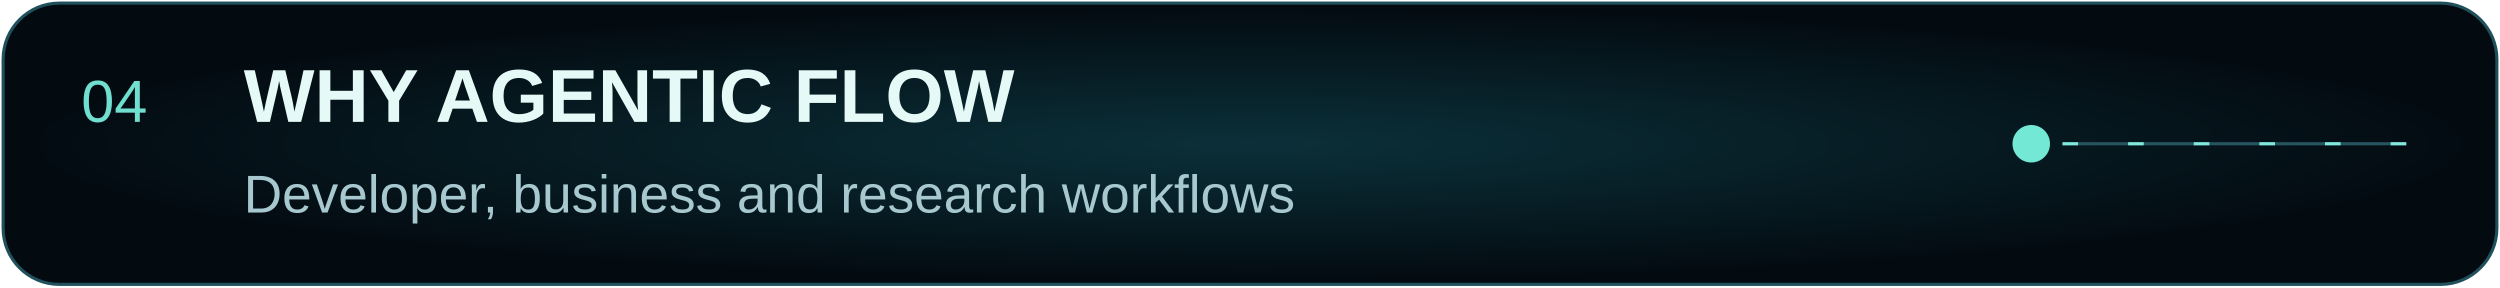
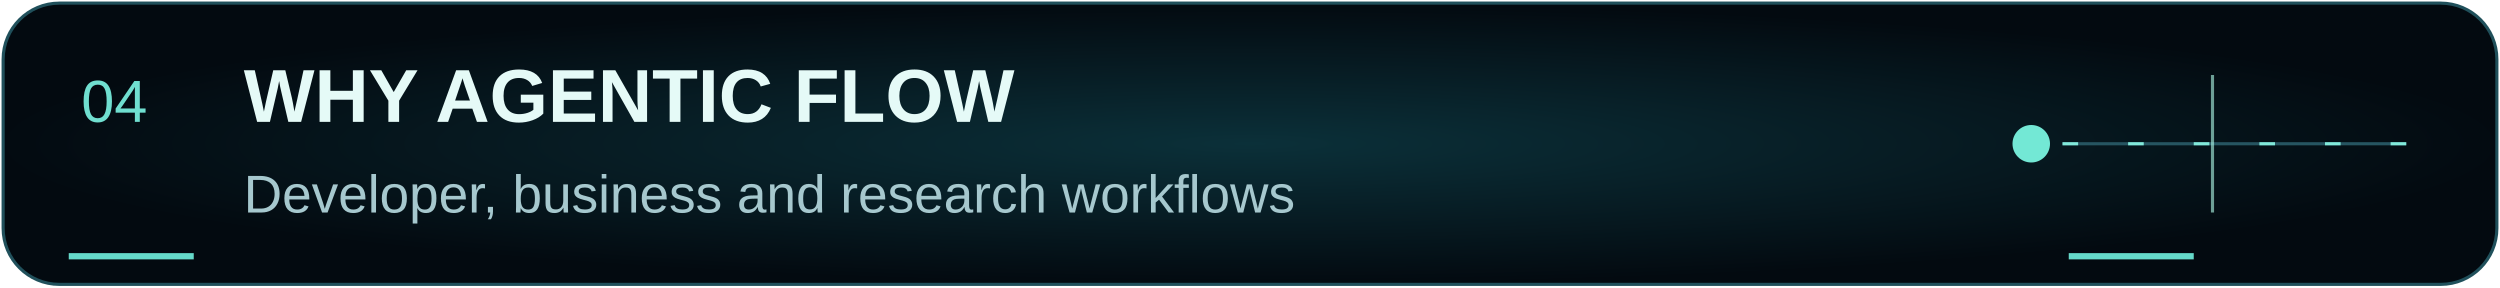
<svg xmlns="http://www.w3.org/2000/svg" width="800" height="92" viewBox="0 0 800 92" role="img" aria-labelledby="title desc">
  <defs>
    <radialGradient id="bg">
      <stop stop-color="#0b3039" />
      <stop offset="1" stop-color="#030a10" />
    </radialGradient>
    <linearGradient id="mint">
      <stop stop-color="#b5fff0" />
      <stop offset="1" stop-color="#27cede" />
    </linearGradient>
  </defs>
-   <style>text{font-family:Arial,sans-serif}.signal{stroke-dasharray:5 16;animation:flow 8s linear infinite}.pulse{animation:pulse 5s ease-in-out infinite}.orbit{transform-origin:600px 168px;animation:orbit 32s linear infinite}@keyframes flow{to{stroke-dashoffset:-168}}@keyframes pulse{50%{opacity:.4}}@keyframes orbit{to{transform:rotate(360deg)}}@media(prefers-reduced-motion:reduce){*{animation:none!important}}</style>
+   <style>text{font-family:Arial,sans-serif}.signal{stroke-dasharray:5 16;animation:flow 8s linear infinite}.pulse{animation:pulse 5s ease-in-out infinite}.orbit{transform-origin:600px 168px;animation:orbit 32s linear infinite}@keyframes flow{to{stroke-dashoffset:-168}}@keyframes pulse{50%{opacity:.4}}@keyframes orbit{to{transform:rotate(360deg)}}@media(prefers-reduced-motion:reduce){*{animation:none!important}}
+ .reveal{animation:reveal 10s ease-in-out infinite}.subtitle{animation:subtitle 10s ease-in-out infinite}.sweep{animation:sweep 10s linear infinite}.dial{transform-origin:600px 168px;animation:counter 24s linear infinite}.trace{stroke-dasharray:40 600;animation:trace 7s linear infinite}.lower{animation:lower 10s ease-in-out infinite}.progress{transform-origin:32px 300px;animation:progress 10s linear infinite}.chapter{animation:chapter 12s ease-in-out infinite}.focus{animation:focus 12s ease-in-out infinite}.beam{animation:beam 7s ease-in-out infinite}
+ @keyframes reveal{0%{opacity:.4;transform:translateX(-14px)}8%,92%{opacity:1;transform:translateX(0)}100%{opacity:.4;transform:translateX(-14px)}}
+ @keyframes subtitle{0%,6%{opacity:.35;transform:translateY(7px)}16%,92%{opacity:1;transform:translateY(0)}100%{opacity:.35;transform:translateY(7px)}}
+ @keyframes sweep{0%{transform:translateX(-800px);opacity:0}15%{opacity:.12}60%{opacity:.12}80%,100%{transform:translateX(800px);opacity:0}}
+ @keyframes counter{to{transform:rotate(-360deg)}}@keyframes trace{to{stroke-dashoffset:-640}}
+ @keyframes lower{0%,10%{transform:translateX(-12px);opacity:.3}20%,90%{transform:translateX(0);opacity:1}100%{transform:translateX(-12px);opacity:.3}}
+ @keyframes progress{0%{transform:scaleX(.02)}95%,100%{transform:scaleX(1)}}
+ @keyframes chapter{0%,22%{opacity:1}27%,95%{opacity:.18}100%{opacity:1}}
+ @keyframes focus{0%,22%{stroke:#a3ffea;fill:#12414a}27%,95%{stroke:#24515d;fill:#08212a}100%{stroke:#a3ffea;fill:#12414a}}
+ @keyframes beam{0%{transform:translateX(-110px);opacity:0}15%,70%{opacity:.8}100%{transform:translateX(110px);opacity:0}}
+ @media(prefers-reduced-motion:reduce){*{animation:none!important}.sweep{display:none}}
+ </style>
  <rect x="1" y="1" width="798" height="90" rx="18" fill="url(#bg)" stroke="#20505b" />
  <text x="26" y="39" font-size="19" fill="#70dfd0">04</text>
-   <text x="78" y="39" font-size="24" fill="#e5faf7" font-weight="700">WHY AGENTIC FLOW</text>
-   <text x="78" y="68" font-size="17" fill="#a6c8ce">Developer, business and research workflows</text>
+   <text class="reveal" x="78" y="39" font-size="24" fill="#e5faf7" font-weight="700">WHY AGENTIC FLOW</text>
+   <text class="subtitle" x="78" y="68" font-size="17" fill="#a6c8ce">Developer, business and research workflows</text>
  <path d="M660 46H770" stroke="#265561" />
  <path class="signal" d="M660 46H770" stroke="#81e9da" />
  <circle class="pulse" cx="650" cy="46" r="6" fill="#73e8d5" />
+   <path class="trace" d="M22 82H778" stroke="#65daca" stroke-width="2" />
+   <path class="beam" d="M708 24v44" stroke="#b2ffec" opacity=".6" />
</svg>
